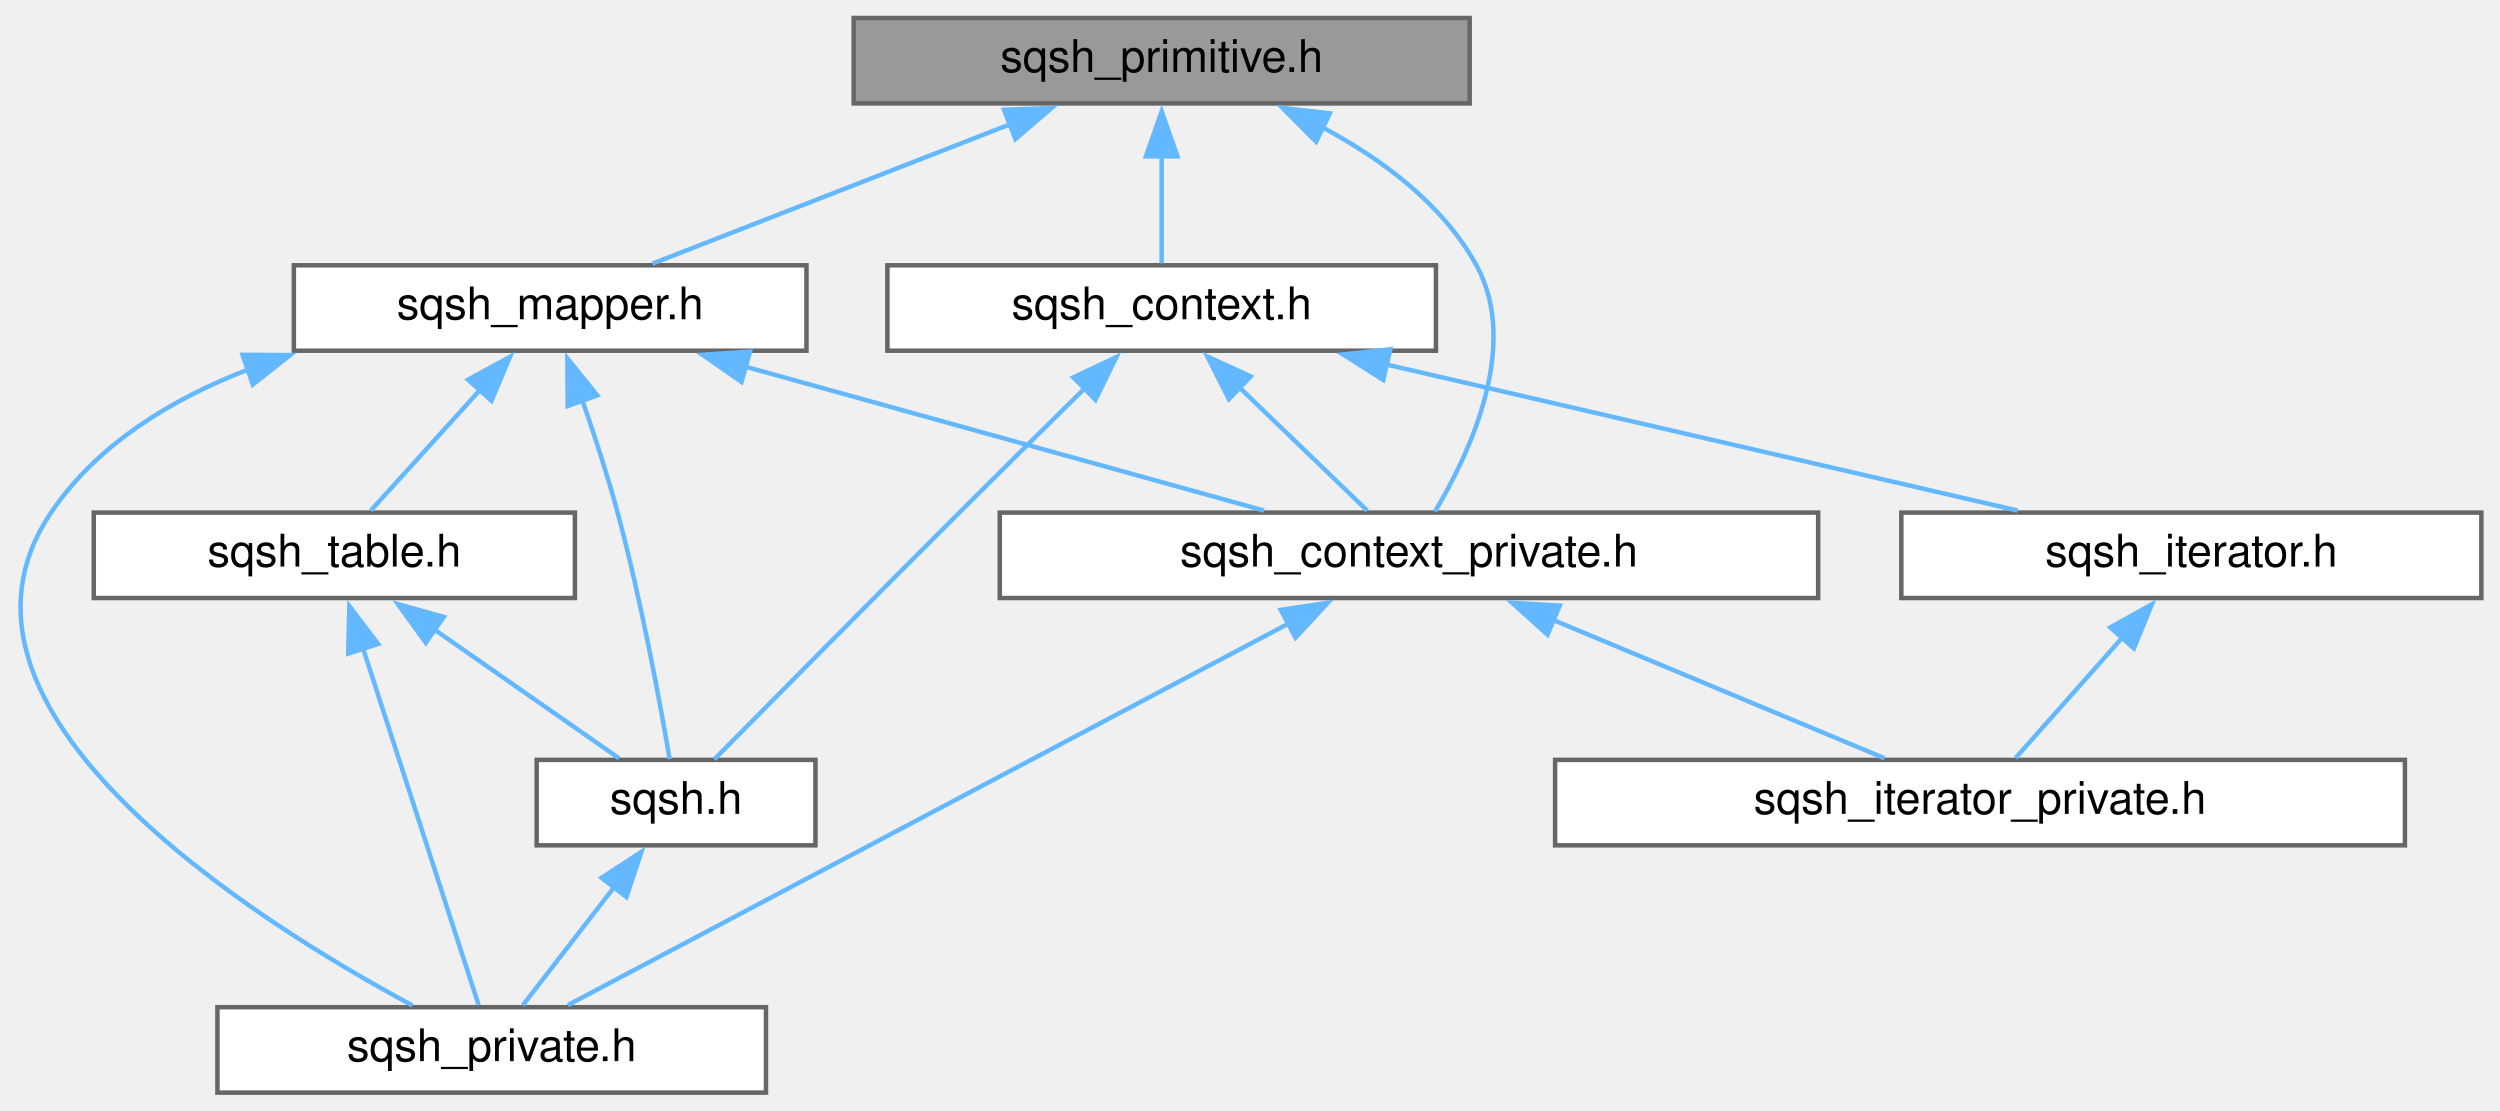
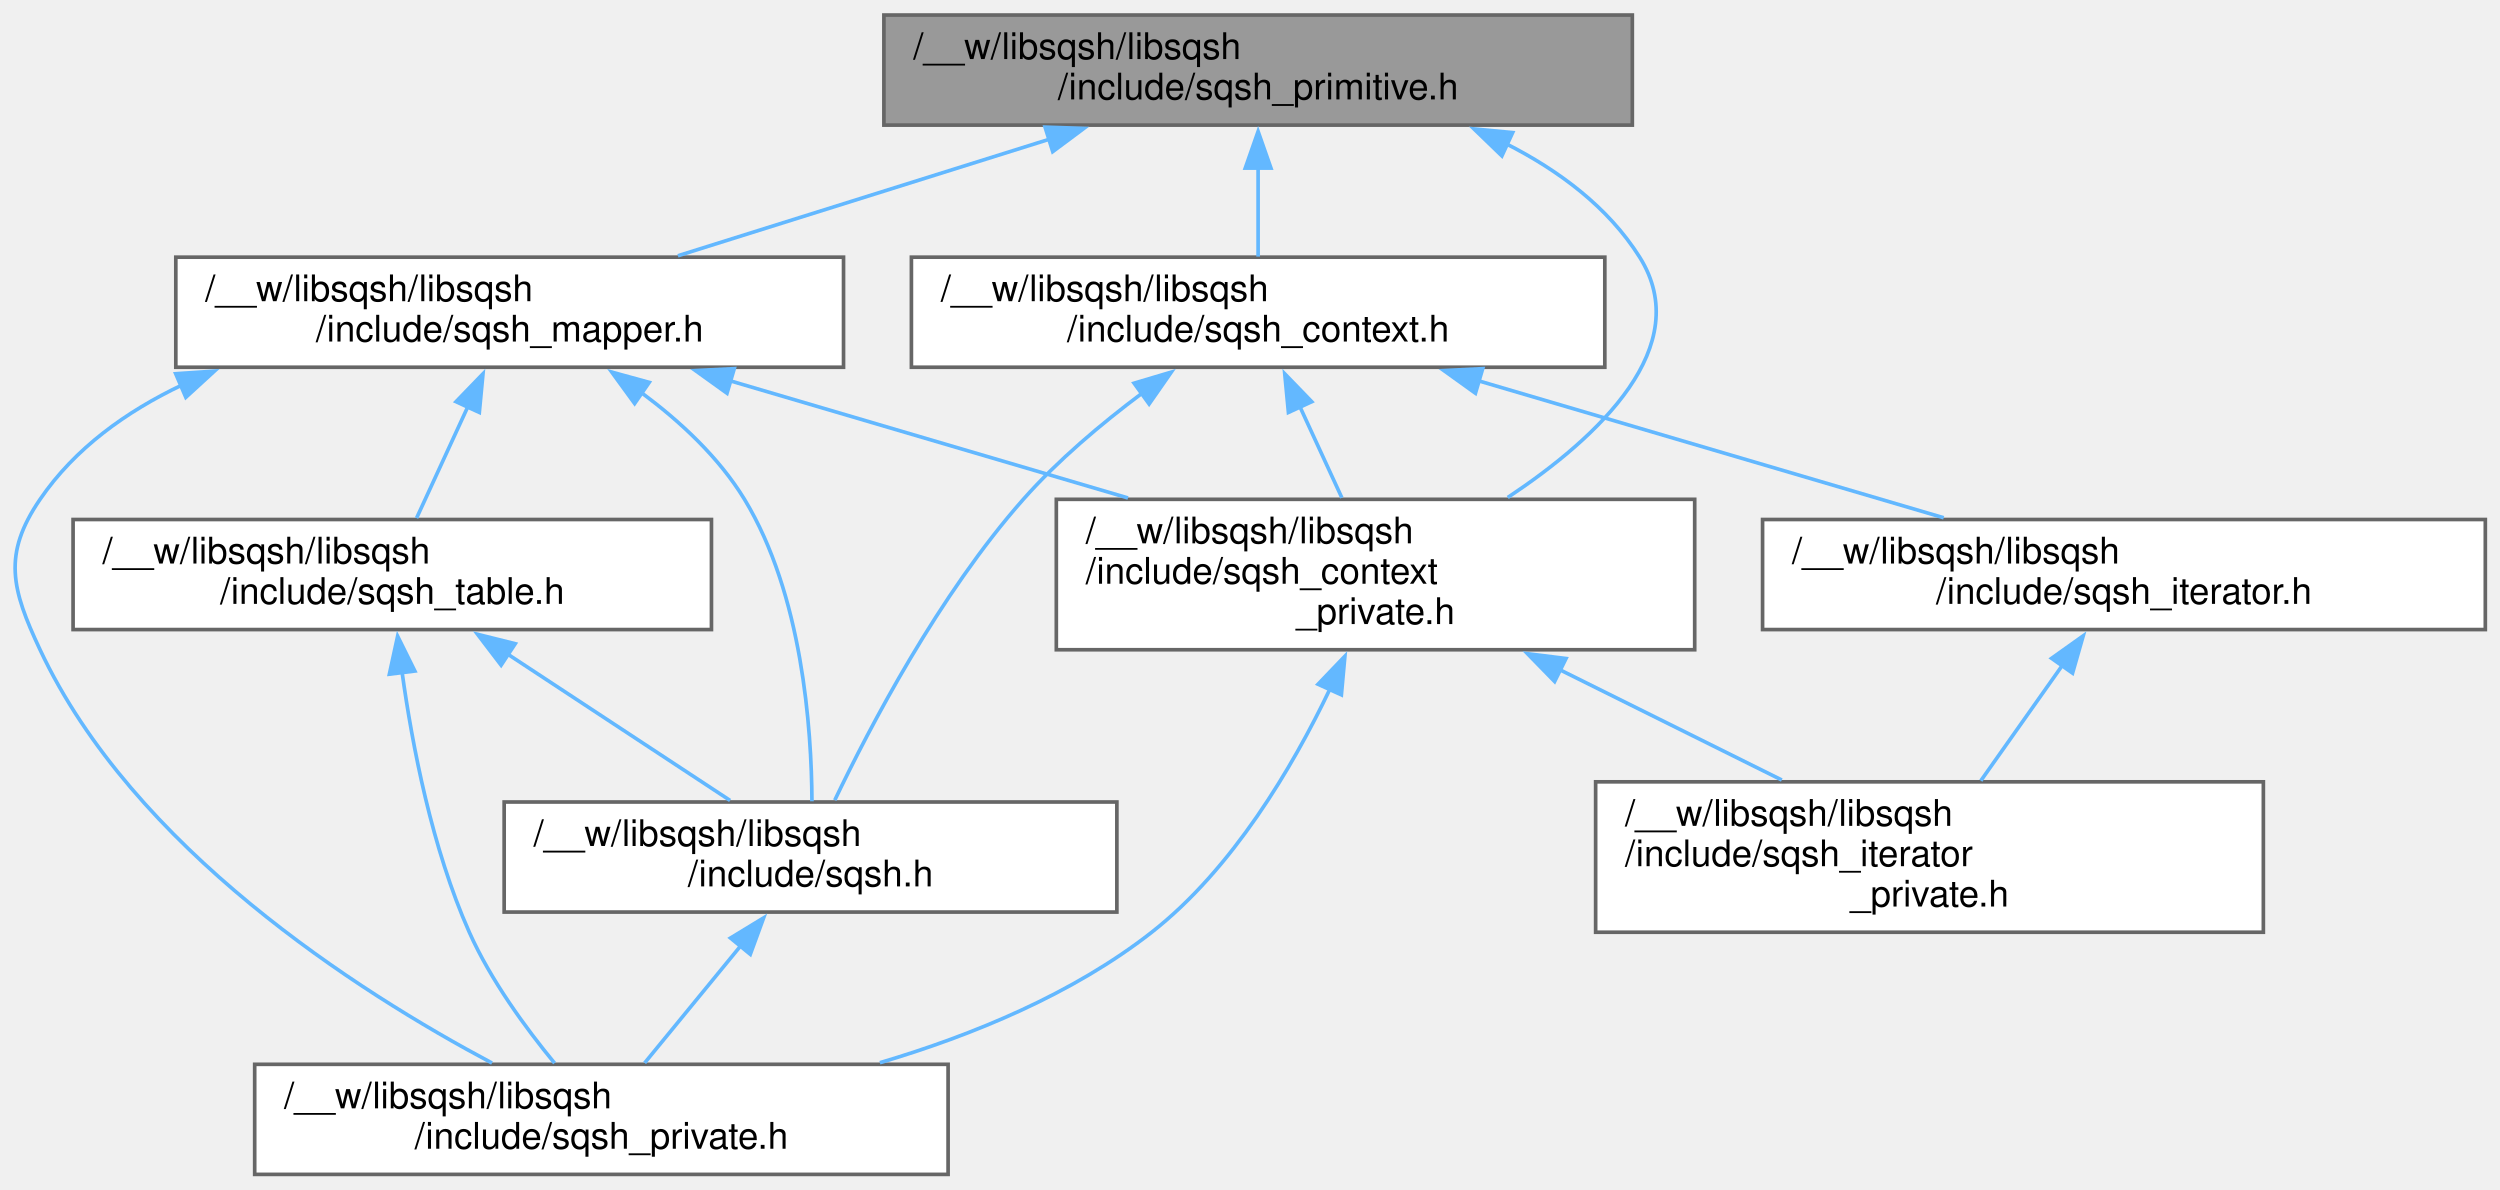
- <svg xmlns="http://www.w3.org/2000/svg" xmlns:xlink="http://www.w3.org/1999/xlink" width="556pt" height="247pt" viewBox="0.00 0.00 555.71 247.00">
-   <g id="graph0" class="graph" transform="scale(1 1) rotate(0) translate(4 243)">
+ <svg xmlns="http://www.w3.org/2000/svg" xmlns:xlink="http://www.w3.org/1999/xlink" width="681pt" height="324pt" viewBox="0.00 0.00 681.42 324.00">
+   <g id="graph0" class="graph" transform="scale(1 1) rotate(0) translate(4 320)">
    <g id="node1" class="node">
      <g id="a_node1">
        <a xlink:title=" ">
-           <polygon fill="#999999" stroke="#666666" points="322.71,-239 185.71,-239 185.71,-220 322.71,-220 322.71,-239" />
-           <text text-anchor="middle" x="254.21" y="-227" font-family="Helvetica,sans-Serif" font-size="10.00">sqsh_primitive.h</text>
+           <polygon fill="#999999" stroke="#666666" points="440.92,-316 236.92,-316 236.92,-286 440.92,-286 440.92,-316" />
+           <text text-anchor="start" x="244.92" y="-304" font-family="Helvetica,sans-Serif" font-size="10.00">/__w/libsqsh/libsqsh</text>
+           <text text-anchor="middle" x="338.92" y="-293" font-family="Helvetica,sans-Serif" font-size="10.00">/include/sqsh_primitive.h</text>
        </a>
      </g>
    </g>
    <g id="node2" class="node">
      <g id="a_node2">
        <a xlink:href="sqsh__context_8h.html" target="_top" xlink:title=" ">
-           <polygon fill="white" stroke="#666666" points="315.21,-184 193.21,-184 193.21,-165 315.21,-165 315.21,-184" />
-           <text text-anchor="middle" x="254.21" y="-172" font-family="Helvetica,sans-Serif" font-size="10.00">sqsh_context.h</text>
+           <polygon fill="white" stroke="#666666" points="433.42,-250 244.42,-250 244.42,-220 433.42,-220 433.42,-250" />
+           <text text-anchor="start" x="252.42" y="-238" font-family="Helvetica,sans-Serif" font-size="10.00">/__w/libsqsh/libsqsh</text>
+           <text text-anchor="middle" x="338.92" y="-227" font-family="Helvetica,sans-Serif" font-size="10.00">/include/sqsh_context.h</text>
        </a>
      </g>
    </g>
    <g id="edge1" class="edge">
-       <path fill="none" stroke="#63b8ff" d="M254.21,-208.35C254.21,-200.1 254.21,-190.97 254.21,-184.44" />
-       <polygon fill="#63b8ff" stroke="#63b8ff" points="250.71,-208.23 254.21,-218.23 257.71,-208.23 250.71,-208.23" />
+       <path fill="none" stroke="#63b8ff" d="M338.92,-274.39C338.92,-266.13 338.92,-257.28 338.92,-250.16" />
+       <polygon fill="#63b8ff" stroke="#63b8ff" points="335.42,-274.28 338.92,-284.28 342.42,-274.28 335.42,-274.28" />
    </g>
    <g id="node5" class="node">
      <g id="a_node5">
        <a xlink:href="sqsh__context__private_8h.html" target="_top" xlink:title=" ">
-           <polygon fill="white" stroke="#666666" points="400.21,-129 218.21,-129 218.21,-110 400.21,-110 400.21,-129" />
-           <text text-anchor="middle" x="309.21" y="-117" font-family="Helvetica,sans-Serif" font-size="10.00">sqsh_context_private.h</text>
+           <polygon fill="white" stroke="#666666" points="457.92,-184 283.92,-184 283.92,-143 457.92,-143 457.92,-184" />
+           <text text-anchor="start" x="291.92" y="-172" font-family="Helvetica,sans-Serif" font-size="10.00">/__w/libsqsh/libsqsh</text>
+           <text text-anchor="start" x="291.92" y="-161" font-family="Helvetica,sans-Serif" font-size="10.00">/include/sqsh_context</text>
+           <text text-anchor="middle" x="370.92" y="-150" font-family="Helvetica,sans-Serif" font-size="10.00">_private.h</text>
        </a>
      </g>
    </g>
    <g id="edge9" class="edge">
-       <path fill="none" stroke="#63b8ff" d="M289.7,-214.82C303,-207.75 316.7,-197.68 324.21,-184 334.03,-166.13 322.62,-142 314.99,-129.24" />
-       <polygon fill="#63b8ff" stroke="#63b8ff" points="288.56,-211.48 281.08,-218.99 291.61,-217.79 288.56,-211.48" />
+       <path fill="none" stroke="#63b8ff" d="M406.46,-280.95C420.88,-273.65 434.34,-263.64 442.92,-250 458.15,-225.77 431.93,-201.08 406.96,-184.5" />
+       <polygon fill="#63b8ff" stroke="#63b8ff" points="405.37,-277.6 397.75,-284.96 408.3,-283.96 405.37,-277.6" />
    </g>
    <g id="node8" class="node">
      <g id="a_node8">
        <a xlink:href="sqsh__mapper_8h.html" target="_top" xlink:title=" ">
-           <polygon fill="white" stroke="#666666" points="175.21,-184 61.21,-184 61.21,-165 175.21,-165 175.21,-184" />
-           <text text-anchor="middle" x="118.21" y="-172" font-family="Helvetica,sans-Serif" font-size="10.00">sqsh_mapper.h</text>
+           <polygon fill="white" stroke="#666666" points="225.92,-250 43.92,-250 43.92,-220 225.92,-220 225.92,-250" />
+           <text text-anchor="start" x="51.92" y="-238" font-family="Helvetica,sans-Serif" font-size="10.00">/__w/libsqsh/libsqsh</text>
+           <text text-anchor="middle" x="134.92" y="-227" font-family="Helvetica,sans-Serif" font-size="10.00">/include/sqsh_mapper.h</text>
        </a>
      </g>
    </g>
    <g id="edge10" class="edge">
-       <path fill="none" stroke="#63b8ff" d="M220.73,-215.45C195.91,-205.78 162.74,-192.85 140.94,-184.36" />
-       <polygon fill="#63b8ff" stroke="#63b8ff" points="219.14,-218.59 229.73,-218.96 221.68,-212.07 219.14,-218.59" />
+       <path fill="none" stroke="#63b8ff" d="M281.92,-282.12C249.99,-272.1 210.71,-259.78 180.78,-250.39" />
+       <polygon fill="#63b8ff" stroke="#63b8ff" points="280.85,-285.45 291.44,-285.1 282.94,-278.77 280.85,-285.45" />
    </g>
    <g id="node3" class="node">
      <g id="a_node3">
        <a xlink:href="sqsh_8h.html" target="_top" xlink:title=" ">
-           <polygon fill="white" stroke="#666666" points="177.21,-74 115.21,-74 115.21,-55 177.21,-55 177.21,-74" />
-           <text text-anchor="middle" x="146.21" y="-62" font-family="Helvetica,sans-Serif" font-size="10.00">sqsh.h</text>
+           <polygon fill="white" stroke="#666666" points="300.42,-101.5 133.42,-101.5 133.42,-71.5 300.42,-71.5 300.42,-101.5" />
+           <text text-anchor="start" x="141.42" y="-89.5" font-family="Helvetica,sans-Serif" font-size="10.00">/__w/libsqsh/libsqsh</text>
+           <text text-anchor="middle" x="216.92" y="-78.5" font-family="Helvetica,sans-Serif" font-size="10.00">/include/sqsh.h</text>
        </a>
      </g>
    </g>
    <g id="edge2" class="edge">
-       <path fill="none" stroke="#63b8ff" d="M237.24,-156.79C228.79,-148.46 218.44,-138.22 209.21,-129 189.65,-109.47 166.83,-86.4 154.74,-74.15" />
-       <polygon fill="#63b8ff" stroke="#63b8ff" points="234.56,-159.07 244.14,-163.6 239.48,-154.08 234.56,-159.07" />
+       <path fill="none" stroke="#63b8ff" d="M307.17,-212.83C296.2,-204.61 284.31,-194.62 274.92,-184 251.99,-158.09 233.04,-121.88 223.53,-102" />
+       <polygon fill="#63b8ff" stroke="#63b8ff" points="305.11,-215.66 315.27,-218.68 309.21,-209.98 305.11,-215.66" />
    </g>
    <g id="edge4" class="edge">
-       <path fill="none" stroke="#63b8ff" d="M271.56,-156.78C280.96,-147.72 292.2,-136.9 299.93,-129.44" />
-       <polygon fill="#63b8ff" stroke="#63b8ff" points="269.16,-154.24 264.38,-163.7 274.01,-159.28 269.16,-154.24" />
+       <path fill="none" stroke="#63b8ff" d="M350.34,-209.19C354.08,-201.06 358.19,-192.14 361.75,-184.42" />
+       <polygon fill="#63b8ff" stroke="#63b8ff" points="347.18,-207.68 346.18,-218.22 353.54,-210.61 347.18,-207.68" />
    </g>
    <g id="node7" class="node">
      <g id="a_node7">
        <a xlink:href="sqsh__iterator_8h.html" target="_top" xlink:title=" ">
-           <polygon fill="white" stroke="#666666" points="547.71,-129 418.71,-129 418.71,-110 547.71,-110 547.71,-129" />
-           <text text-anchor="middle" x="483.21" y="-117" font-family="Helvetica,sans-Serif" font-size="10.00">sqsh_iterator.h</text>
+           <polygon fill="white" stroke="#666666" points="673.42,-178.5 476.42,-178.5 476.42,-148.5 673.42,-148.5 673.42,-178.5" />
+           <text text-anchor="start" x="484.42" y="-166.5" font-family="Helvetica,sans-Serif" font-size="10.00">/__w/libsqsh/libsqsh</text>
+           <text text-anchor="middle" x="574.92" y="-155.5" font-family="Helvetica,sans-Serif" font-size="10.00">/include/sqsh_iterator.h</text>
        </a>
      </g>
    </g>
    <g id="edge7" class="edge">
-       <path fill="none" stroke="#63b8ff" d="M304.2,-161.93C346.39,-152.17 405.94,-138.38 444.56,-129.45" />
-       <polygon fill="#63b8ff" stroke="#63b8ff" points="303.49,-158.5 294.53,-164.17 305.06,-165.32 303.49,-158.5" />
+       <path fill="none" stroke="#63b8ff" d="M399.11,-216.27C438.37,-204.71 488.97,-189.81 525.79,-178.97" />
+       <polygon fill="#63b8ff" stroke="#63b8ff" points="398.16,-212.91 389.55,-219.09 400.14,-219.62 398.16,-212.91" />
    </g>
    <g id="node4" class="node">
      <g id="a_node4">
        <a xlink:href="sqsh__private_8h.html" target="_top" xlink:title=" ">
-           <polygon fill="white" stroke="#666666" points="166.21,-19 44.21,-19 44.21,0 166.21,0 166.21,-19" />
-           <text text-anchor="middle" x="105.21" y="-7" font-family="Helvetica,sans-Serif" font-size="10.00">sqsh_private.h</text>
+           <polygon fill="white" stroke="#666666" points="254.42,-30 65.42,-30 65.42,0 254.42,0 254.42,-30" />
+           <text text-anchor="start" x="73.42" y="-18" font-family="Helvetica,sans-Serif" font-size="10.00">/__w/libsqsh/libsqsh</text>
+           <text text-anchor="middle" x="159.92" y="-7" font-family="Helvetica,sans-Serif" font-size="10.00">/include/sqsh_private.h</text>
        </a>
      </g>
    </g>
    <g id="edge3" class="edge">
-       <path fill="none" stroke="#63b8ff" d="M132.4,-45.65C125.58,-36.84 117.66,-26.59 112.13,-19.44" />
-       <polygon fill="#63b8ff" stroke="#63b8ff" points="129.63,-47.78 138.51,-53.55 135.16,-43.5 129.63,-47.78" />
+       <path fill="none" stroke="#63b8ff" d="M197.93,-62.35C189.26,-51.78 179.27,-39.6 171.71,-30.38" />
+       <polygon fill="#63b8ff" stroke="#63b8ff" points="195.1,-64.42 204.15,-69.93 200.51,-59.98 195.1,-64.42" />
    </g>
    <g id="edge6" class="edge">
-       <path fill="none" stroke="#63b8ff" d="M282.59,-104.41C239.97,-81.84 157.61,-38.24 122.14,-19.46" />
-       <polygon fill="#63b8ff" stroke="#63b8ff" points="280.7,-107.37 291.18,-108.95 283.98,-101.18 280.7,-107.37" />
+       <path fill="none" stroke="#63b8ff" d="M358.44,-132.17C348.27,-110.9 331.97,-83.28 309.92,-66 288.52,-49.24 261.24,-37.97 235.83,-30.44" />
+       <polygon fill="#63b8ff" stroke="#63b8ff" points="355.25,-133.6 362.58,-141.25 361.62,-130.7 355.25,-133.6" />
    </g>
    <g id="node6" class="node">
      <g id="a_node6">
        <a xlink:href="sqsh__iterator__private_8h.html" target="_top" xlink:title=" ">
-           <polygon fill="white" stroke="#666666" points="530.71,-74 341.71,-74 341.71,-55 530.71,-55 530.71,-74" />
-           <text text-anchor="middle" x="436.21" y="-62" font-family="Helvetica,sans-Serif" font-size="10.00">sqsh_iterator_private.h</text>
+           <polygon fill="white" stroke="#666666" points="612.92,-107 430.92,-107 430.92,-66 612.92,-66 612.92,-107" />
+           <text text-anchor="start" x="438.92" y="-95" font-family="Helvetica,sans-Serif" font-size="10.00">/__w/libsqsh/libsqsh</text>
+           <text text-anchor="start" x="438.92" y="-84" font-family="Helvetica,sans-Serif" font-size="10.00">/include/sqsh_iterator</text>
+           <text text-anchor="middle" x="521.92" y="-73" font-family="Helvetica,sans-Serif" font-size="10.00">_private.h</text>
        </a>
      </g>
    </g>
    <g id="edge5" class="edge">
-       <path fill="none" stroke="#63b8ff" d="M341.1,-105.19C364.21,-95.55 394.81,-82.78 414.99,-74.36" />
-       <polygon fill="#63b8ff" stroke="#63b8ff" points="340.03,-101.84 332.15,-108.93 342.73,-108.31 340.03,-101.84" />
+       <path fill="none" stroke="#63b8ff" d="M421.29,-137.48C440.92,-127.73 463.12,-116.7 481.66,-107.49" />
+       <polygon fill="#63b8ff" stroke="#63b8ff" points="419.74,-134.34 412.34,-141.92 422.85,-140.61 419.74,-134.34" />
    </g>
    <g id="edge8" class="edge">
-       <path fill="none" stroke="#63b8ff" d="M467.88,-101.22C459.96,-92.28 450.62,-81.74 444.14,-74.44" />
-       <polygon fill="#63b8ff" stroke="#63b8ff" points="465.19,-103.46 474.45,-108.62 470.43,-98.81 465.19,-103.46" />
+       <path fill="none" stroke="#63b8ff" d="M558.24,-138.9C551.06,-128.74 542.76,-117 535.91,-107.3" />
+       <polygon fill="#63b8ff" stroke="#63b8ff" points="555.19,-140.66 563.82,-146.8 560.91,-136.62 555.19,-140.66" />
    </g>
    <g id="edge11" class="edge">
-       <path fill="none" stroke="#63b8ff" d="M125.38,-153.94C128.06,-146.24 130.98,-137.26 133.21,-129 138.43,-109.66 142.68,-86.52 144.78,-74.21" />
-       <polygon fill="#63b8ff" stroke="#63b8ff" points="122.11,-152.71 122.03,-163.31 128.7,-155.07 122.11,-152.71" />
+       <path fill="none" stroke="#63b8ff" d="M170.72,-213.16C181.32,-205.31 191.95,-195.46 198.92,-184 214.67,-158.08 217.22,-121.55 217.31,-101.7" />
+       <polygon fill="#63b8ff" stroke="#63b8ff" points="168.98,-210.11 162.74,-218.68 172.96,-215.87 168.98,-210.11" />
    </g>
    <g id="edge13" class="edge">
-       <path fill="none" stroke="#63b8ff" d="M51.12,-160.85C33.99,-154.26 17.52,-144.24 7.21,-129 -22.33,-85.33 52.04,-38.51 87.57,-19.39" />
-       <polygon fill="#63b8ff" stroke="#63b8ff" points="49.8,-164.09 60.39,-164.03 52.07,-157.47 49.8,-164.09" />
+       <path fill="none" stroke="#63b8ff" d="M45.66,-215.18C30.39,-207.93 16.41,-197.9 6.92,-184 -3.36,-168.95 -0.83,-159.49 6.92,-143 32.3,-88.94 93.25,-49.95 130.1,-30.35" />
+       <polygon fill="#63b8ff" stroke="#63b8ff" points="43.89,-218.23 54.46,-218.95 46.65,-211.8 43.89,-218.23" />
    </g>
    <g id="edge12" class="edge">
-       <path fill="none" stroke="#63b8ff" d="M161.49,-161.49C196.57,-151.76 245.24,-138.25 276.97,-129.45" />
-       <polygon fill="#63b8ff" stroke="#63b8ff" points="160.77,-158.06 152.07,-164.1 162.64,-164.8 160.77,-158.06" />
+       <path fill="none" stroke="#63b8ff" d="M194.99,-216.31C228.08,-206.56 269.25,-194.44 303.45,-184.37" />
+       <polygon fill="#63b8ff" stroke="#63b8ff" points="194.16,-212.91 185.55,-219.09 196.14,-219.62 194.16,-212.91" />
    </g>
    <g id="node9" class="node">
      <g id="a_node9">
        <a xlink:href="sqsh__table_8h.html" target="_top" xlink:title=" ">
-           <polygon fill="white" stroke="#666666" points="123.71,-129 16.71,-129 16.71,-110 123.71,-110 123.71,-129" />
-           <text text-anchor="middle" x="70.21" y="-117" font-family="Helvetica,sans-Serif" font-size="10.00">sqsh_table.h</text>
+           <polygon fill="white" stroke="#666666" points="189.92,-178.5 15.92,-178.5 15.92,-148.5 189.92,-148.5 189.92,-178.5" />
+           <text text-anchor="start" x="23.92" y="-166.5" font-family="Helvetica,sans-Serif" font-size="10.00">/__w/libsqsh/libsqsh</text>
+           <text text-anchor="middle" x="102.92" y="-155.5" font-family="Helvetica,sans-Serif" font-size="10.00">/include/sqsh_table.h</text>
        </a>
      </g>
    </g>
    <g id="edge14" class="edge">
-       <path fill="none" stroke="#63b8ff" d="M102.56,-156.22C94.46,-147.28 84.92,-136.74 78.31,-129.44" />
-       <polygon fill="#63b8ff" stroke="#63b8ff" points="99.96,-158.56 109.27,-163.63 105.15,-153.86 99.96,-158.56" />
+       <path fill="none" stroke="#63b8ff" d="M123.51,-209.23C118.83,-199.06 113.57,-187.64 109.54,-178.88" />
+       <polygon fill="#63b8ff" stroke="#63b8ff" points="120.29,-210.61 127.65,-218.22 126.65,-207.68 120.29,-210.61" />
    </g>
    <g id="edge15" class="edge">
-       <path fill="none" stroke="#63b8ff" d="M92.17,-103.19C105.58,-93.84 122.26,-82.21 133.51,-74.36" />
-       <polygon fill="#63b8ff" stroke="#63b8ff" points="90.55,-100.05 84.34,-108.64 94.55,-105.79 90.55,-100.05" />
+       <path fill="none" stroke="#63b8ff" d="M134.46,-141.75C153.71,-129.09 177.83,-113.21 195,-101.92" />
+       <polygon fill="#63b8ff" stroke="#63b8ff" points="132.59,-138.79 126.16,-147.21 136.44,-144.64 132.59,-138.79" />
    </g>
    <g id="edge16" class="edge">
-       <path fill="none" stroke="#63b8ff" d="M76.56,-98.9C84.2,-75.33 96.69,-36.81 102.31,-19.46" />
-       <polygon fill="#63b8ff" stroke="#63b8ff" points="73.3,-97.63 73.54,-108.22 79.95,-99.79 73.3,-97.63" />
+       <path fill="none" stroke="#63b8ff" d="M105.59,-136.92C108.35,-116.94 113.75,-88.83 123.92,-66 129.75,-52.91 139.34,-39.82 147.16,-30.32" />
+       <polygon fill="#63b8ff" stroke="#63b8ff" points="102.13,-136.34 104.38,-146.69 109.08,-137.2 102.13,-136.34" />
    </g>
  </g>
</svg>
